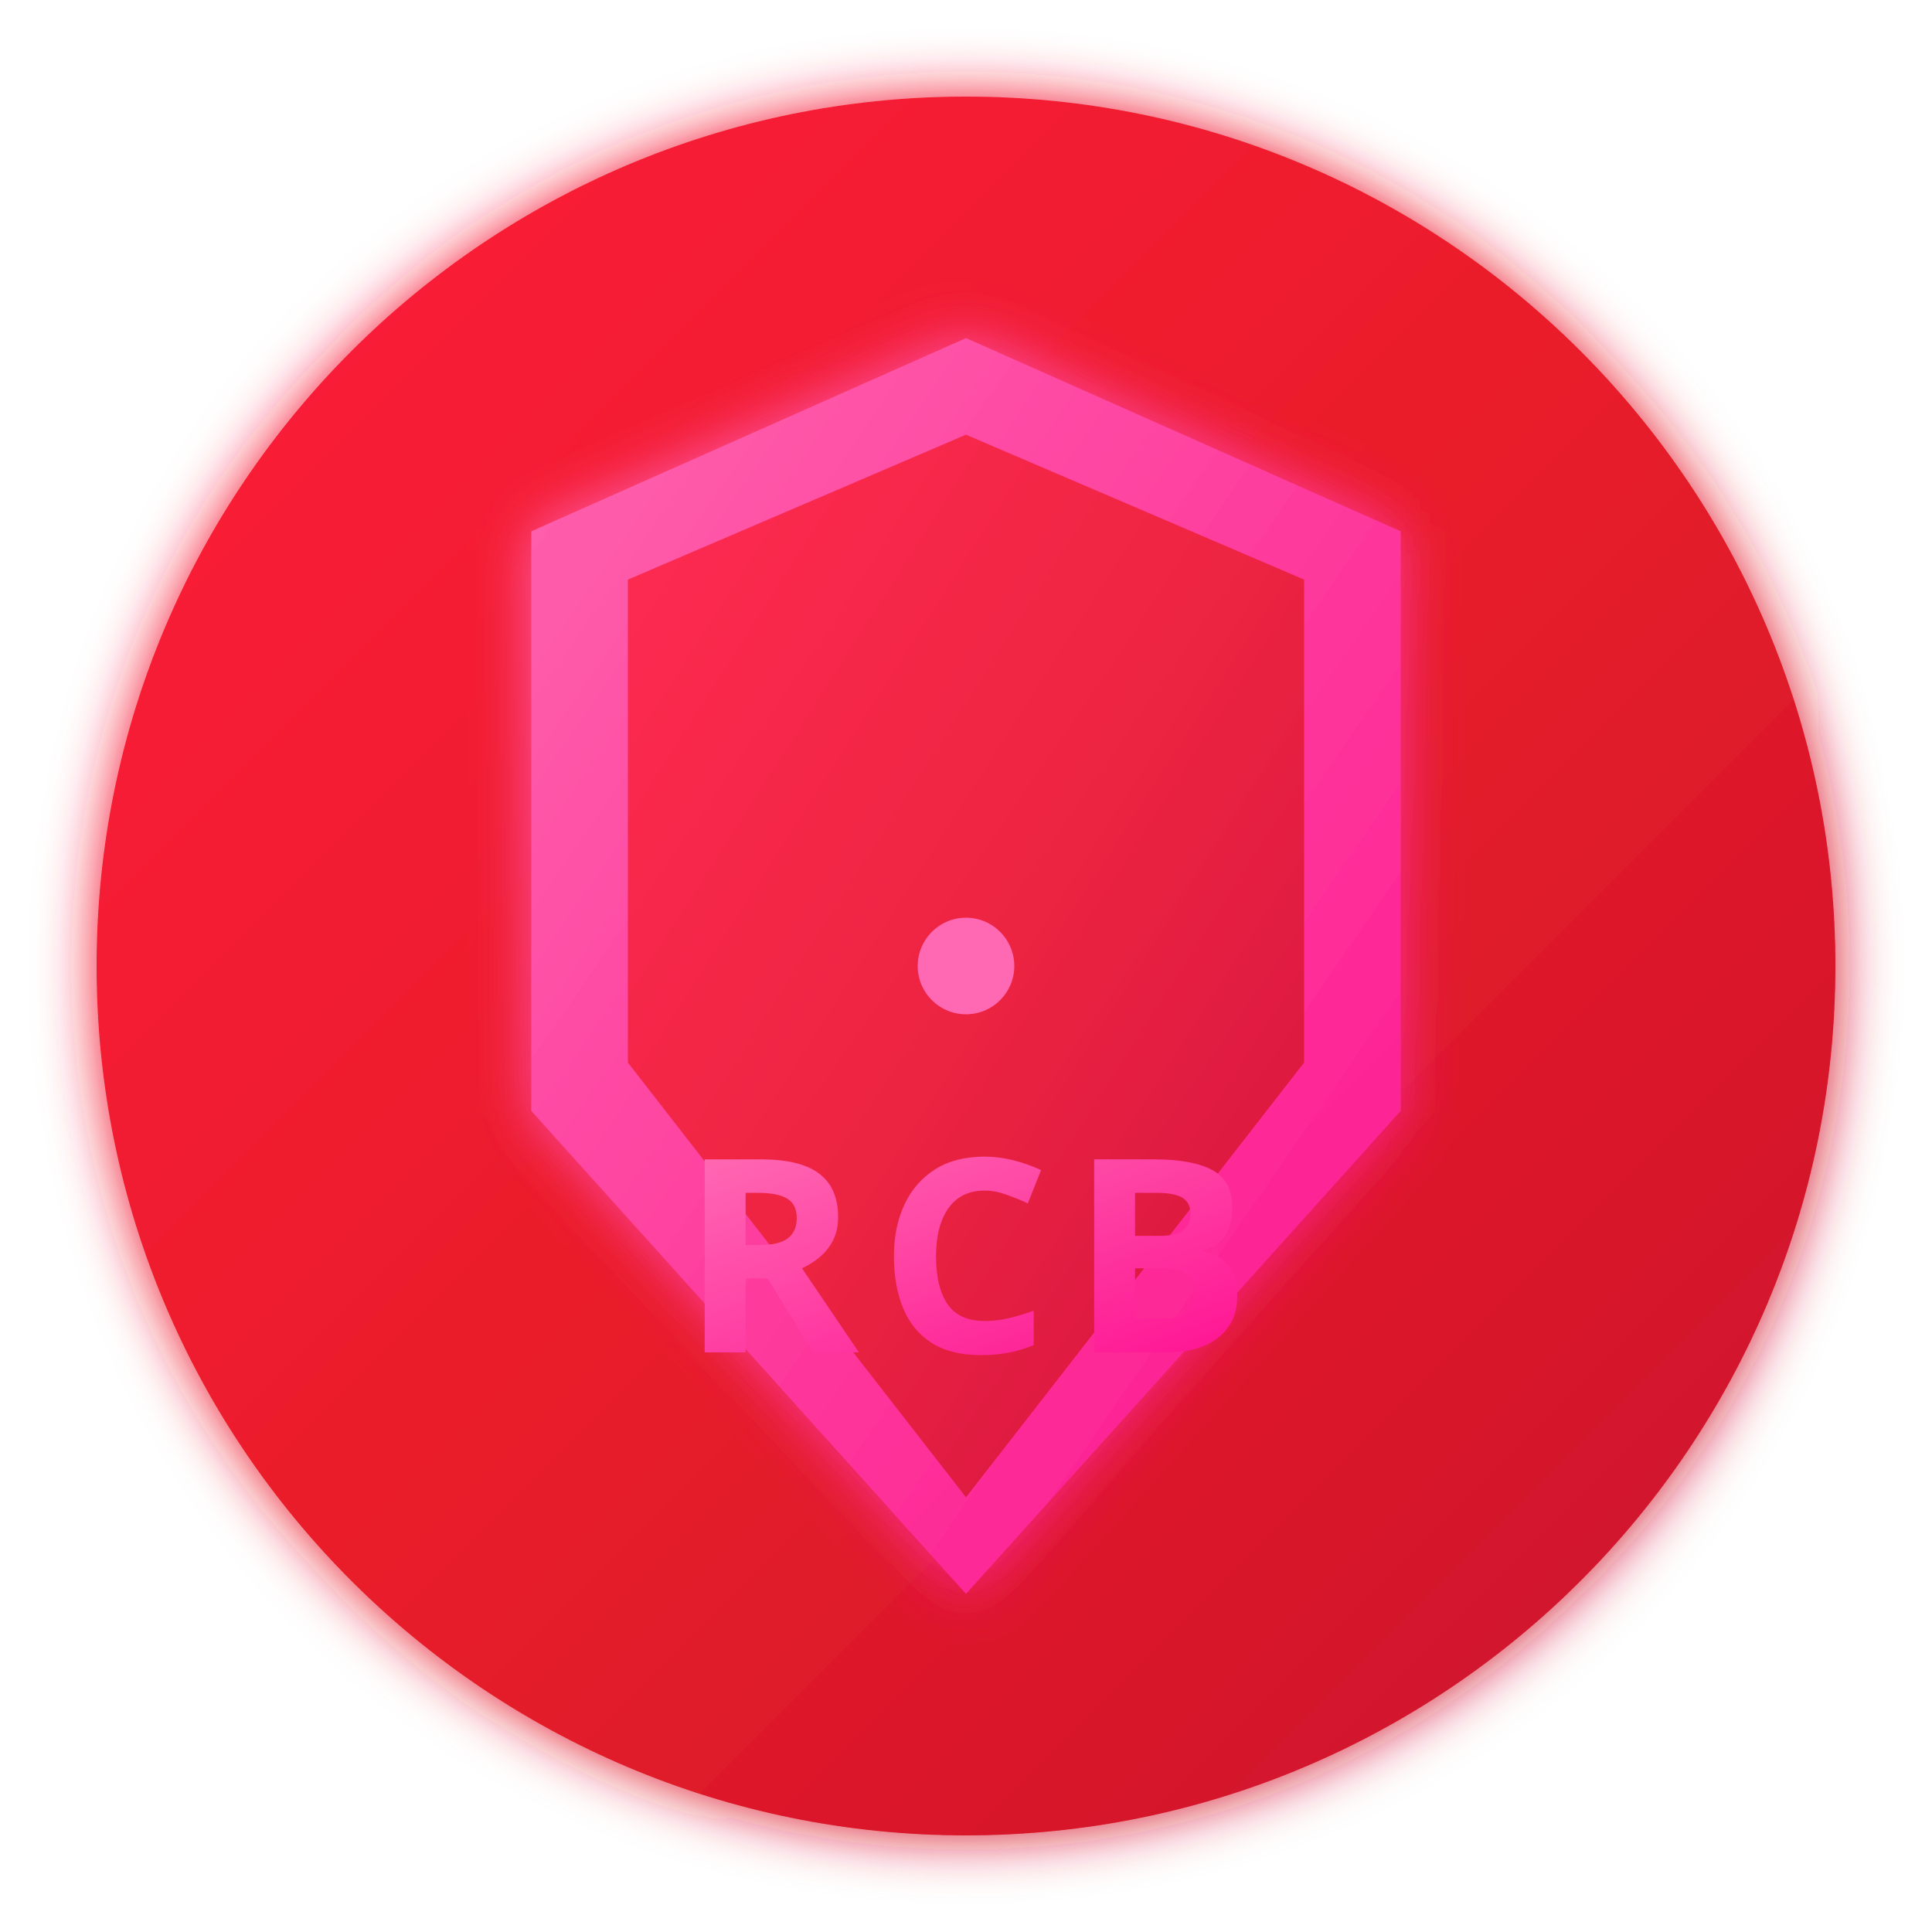
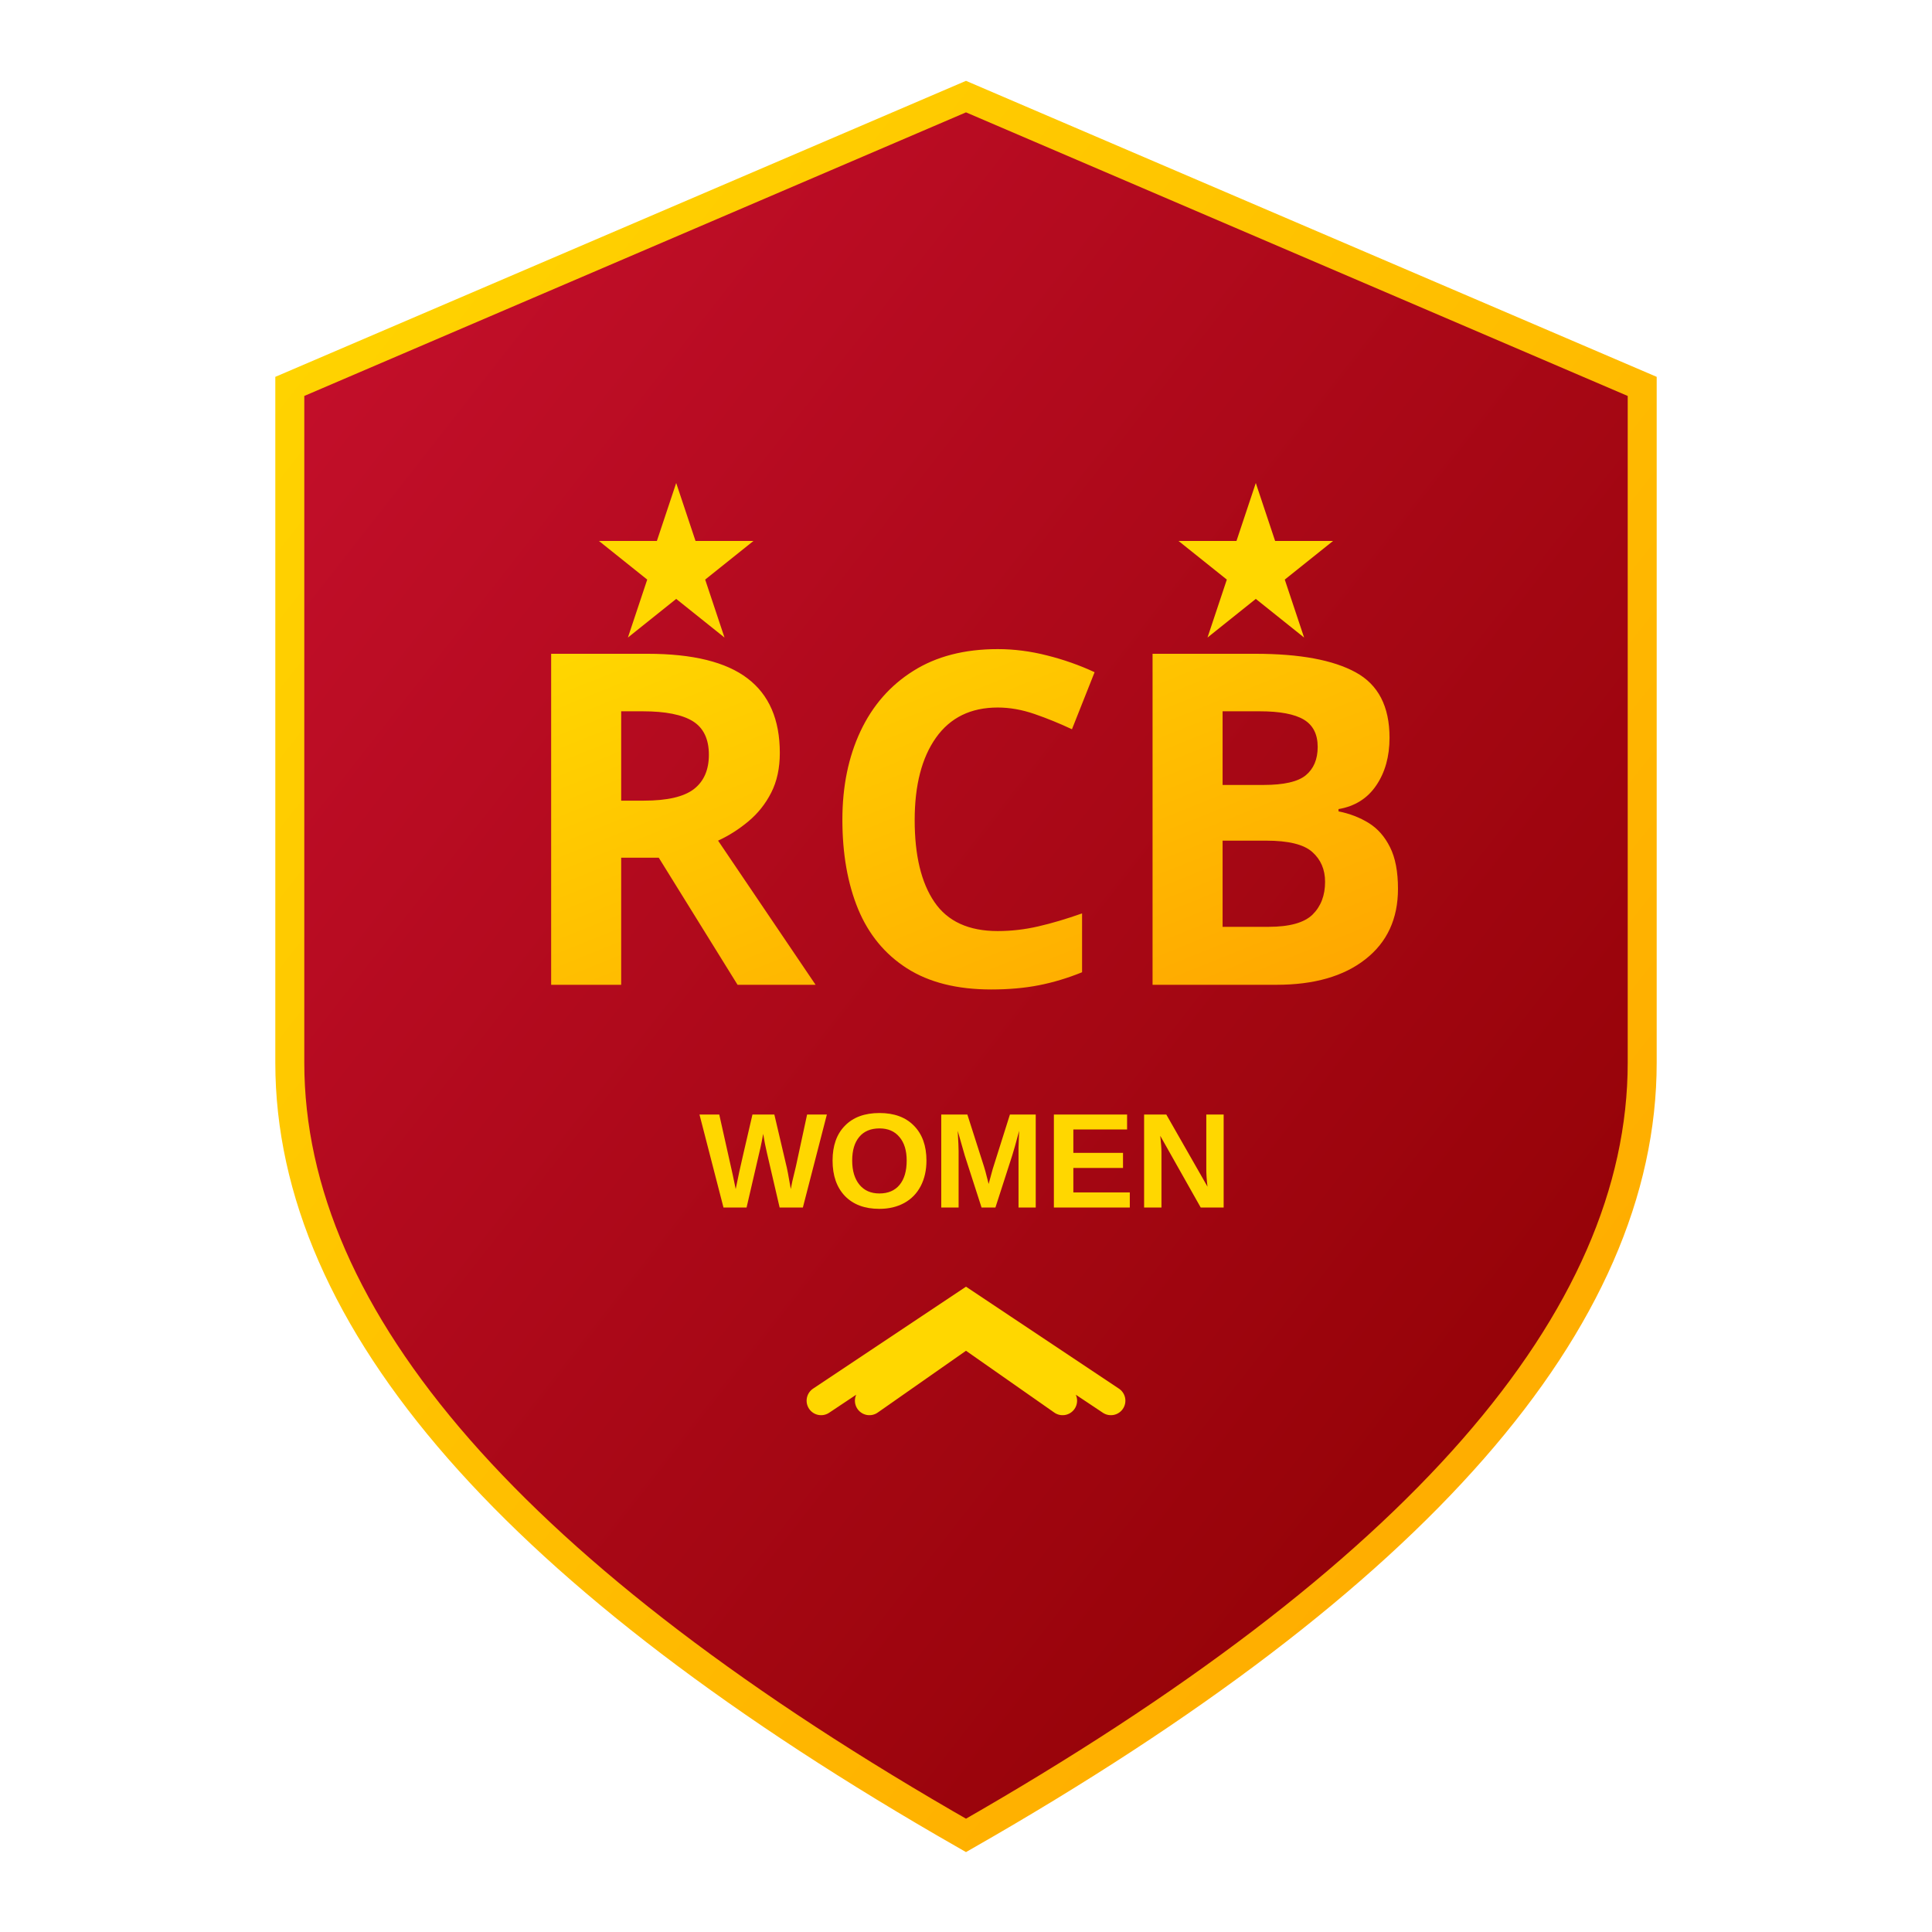
- <svg xmlns="http://www.w3.org/2000/svg" viewBox="0 0 200 200">
+ <svg xmlns="http://www.w3.org/2000/svg" width="200" height="200" viewBox="0 0 200 200">
  <defs>
-     <linearGradient id="wpl-rcb-red-grad" x1="0%" y1="0%" x2="100%" y2="100%">
-       <stop offset="0%" style="stop-color:#FF1E3C;stop-opacity:1" />
-       <stop offset="50%" style="stop-color:#E91E2A;stop-opacity:1" />
-       <stop offset="100%" style="stop-color:#C8102E;stop-opacity:1" />
+     <linearGradient id="rcb-grad" x1="0%" y1="0%" x2="100%" y2="100%">
+       <stop offset="0%" style="stop-color:#C8102E;stop-opacity:1" />
+       <stop offset="100%" style="stop-color:#8B0000;stop-opacity:1" />
    </linearGradient>
-     <linearGradient id="wpl-rcb-pink-grad" x1="0%" y1="0%" x2="100%" y2="100%">
-       <stop offset="0%" style="stop-color:#FF69B4;stop-opacity:1" />
-       <stop offset="100%" style="stop-color:#FF1493;stop-opacity:1" />
+     <linearGradient id="rcb-gold" x1="0%" y1="0%" x2="100%" y2="100%">
+       <stop offset="0%" style="stop-color:#FFD700;stop-opacity:1" />
+       <stop offset="100%" style="stop-color:#FFA500;stop-opacity:1" />
    </linearGradient>
-     <filter id="wpl-rcb-glow">
-       <feGaussianBlur stdDeviation="3" result="coloredBlur" />
-       <feMerge>
-         <feMergeNode in="coloredBlur" />
-         <feMergeNode in="SourceGraphic" />
-       </feMerge>
-     </filter>
-     <style>
-       @keyframes pulse {
-         0%, 100% { opacity: 1; transform: scale(1); }
-         50% { opacity: 0.8; transform: scale(1.05); }
-       }
-       @keyframes rotate {
-         from { transform: rotate(0deg); }
-         to { transform: rotate(360deg); }
-       }
-       .logo-pulse { animation: pulse 3s ease-in-out infinite; }
-       .logo-rotate { animation: rotate 20s linear infinite; transform-origin: 100px 100px; }
-     </style>
  </defs>
-   <circle cx="100" cy="100" r="90" fill="url(#wpl-rcb-red-grad)" class="logo-pulse" filter="url(#wpl-rcb-glow)" />
-   <path d="M 100 35 L 145 55 L 145 115 L 100 165 L 55 115 L 55 55 Z" fill="url(#wpl-rcb-pink-grad)" opacity="0.95" filter="url(#wpl-rcb-glow)" />
-   <path d="M 100 45 L 135 60 L 135 110 L 100 155 L 65 110 L 65 60 Z" fill="url(#wpl-rcb-red-grad)" opacity="0.8" />
-   <text x="100" y="140" font-family="Arial Black, sans-serif" font-size="28" font-weight="900" fill="url(#wpl-rcb-pink-grad)" text-anchor="middle" opacity="0.98" style="letter-spacing: 2px;">RCB</text>
-   <circle cx="100" cy="100" r="5" fill="#FF69B4" class="logo-rotate">
-     <animate attributeName="opacity" values="0.5;1;0.5" dur="2s" repeatCount="indefinite" />
-   </circle>
+   <path d="M100 10 L170 40 L170 110 Q170 150 100 190 Q30 150 30 110 L30 40 Z" fill="url(#rcb-grad)" stroke="url(#rcb-gold)" stroke-width="3" />
+   <text x="100" y="85" font-family="Arial Black, sans-serif" font-size="48" font-weight="bold" fill="url(#rcb-gold)" text-anchor="middle" dominant-baseline="middle">RCB</text>
+   <text x="100" y="125" font-family="Arial, sans-serif" font-size="14" font-weight="bold" fill="#FFD700" text-anchor="middle">WOMEN</text>
+   <path d="M85 145 L100 135 L115 145 M90 145 L100 138 L110 145" stroke="#FFD700" stroke-width="3" fill="none" stroke-linecap="round" />
+   <polygon points="70,50 72,56 78,56 73,60 75,66 70,62 65,66 67,60 62,56 68,56" fill="#FFD700" />
+   <polygon points="130,50 132,56 138,56 133,60 135,66 130,62 125,66 127,60 122,56 128,56" fill="#FFD700" />
</svg>
